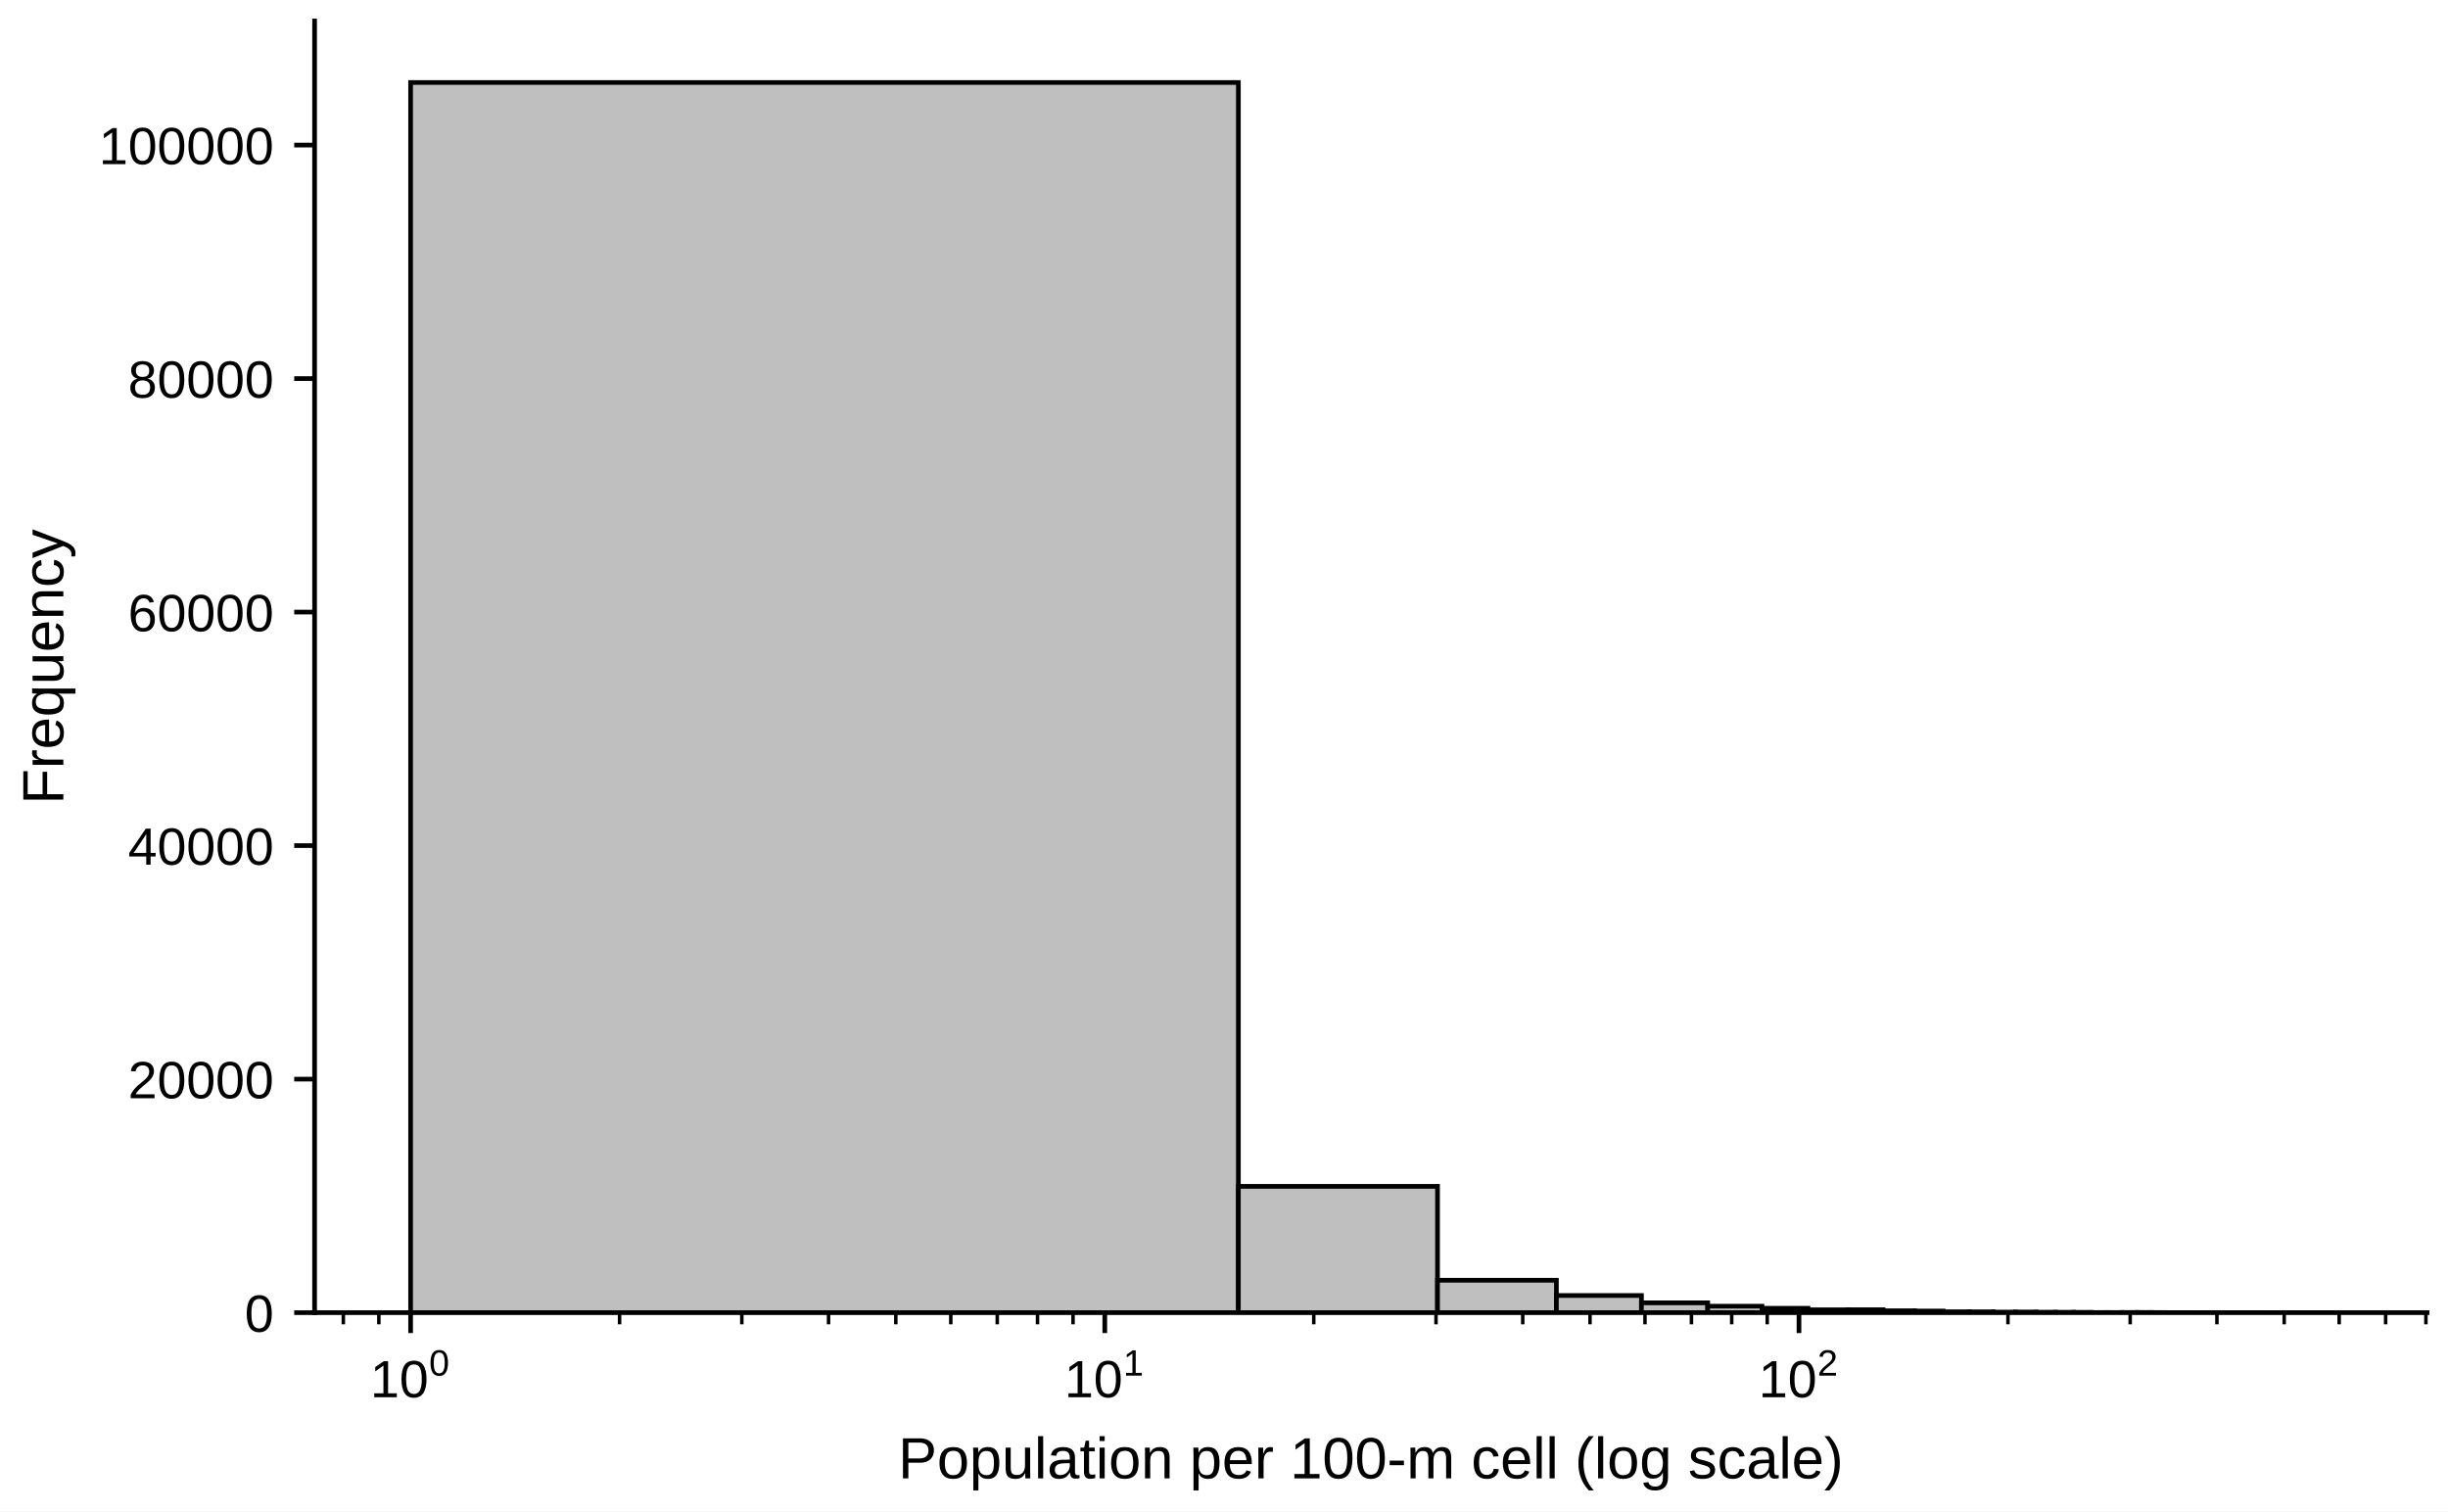
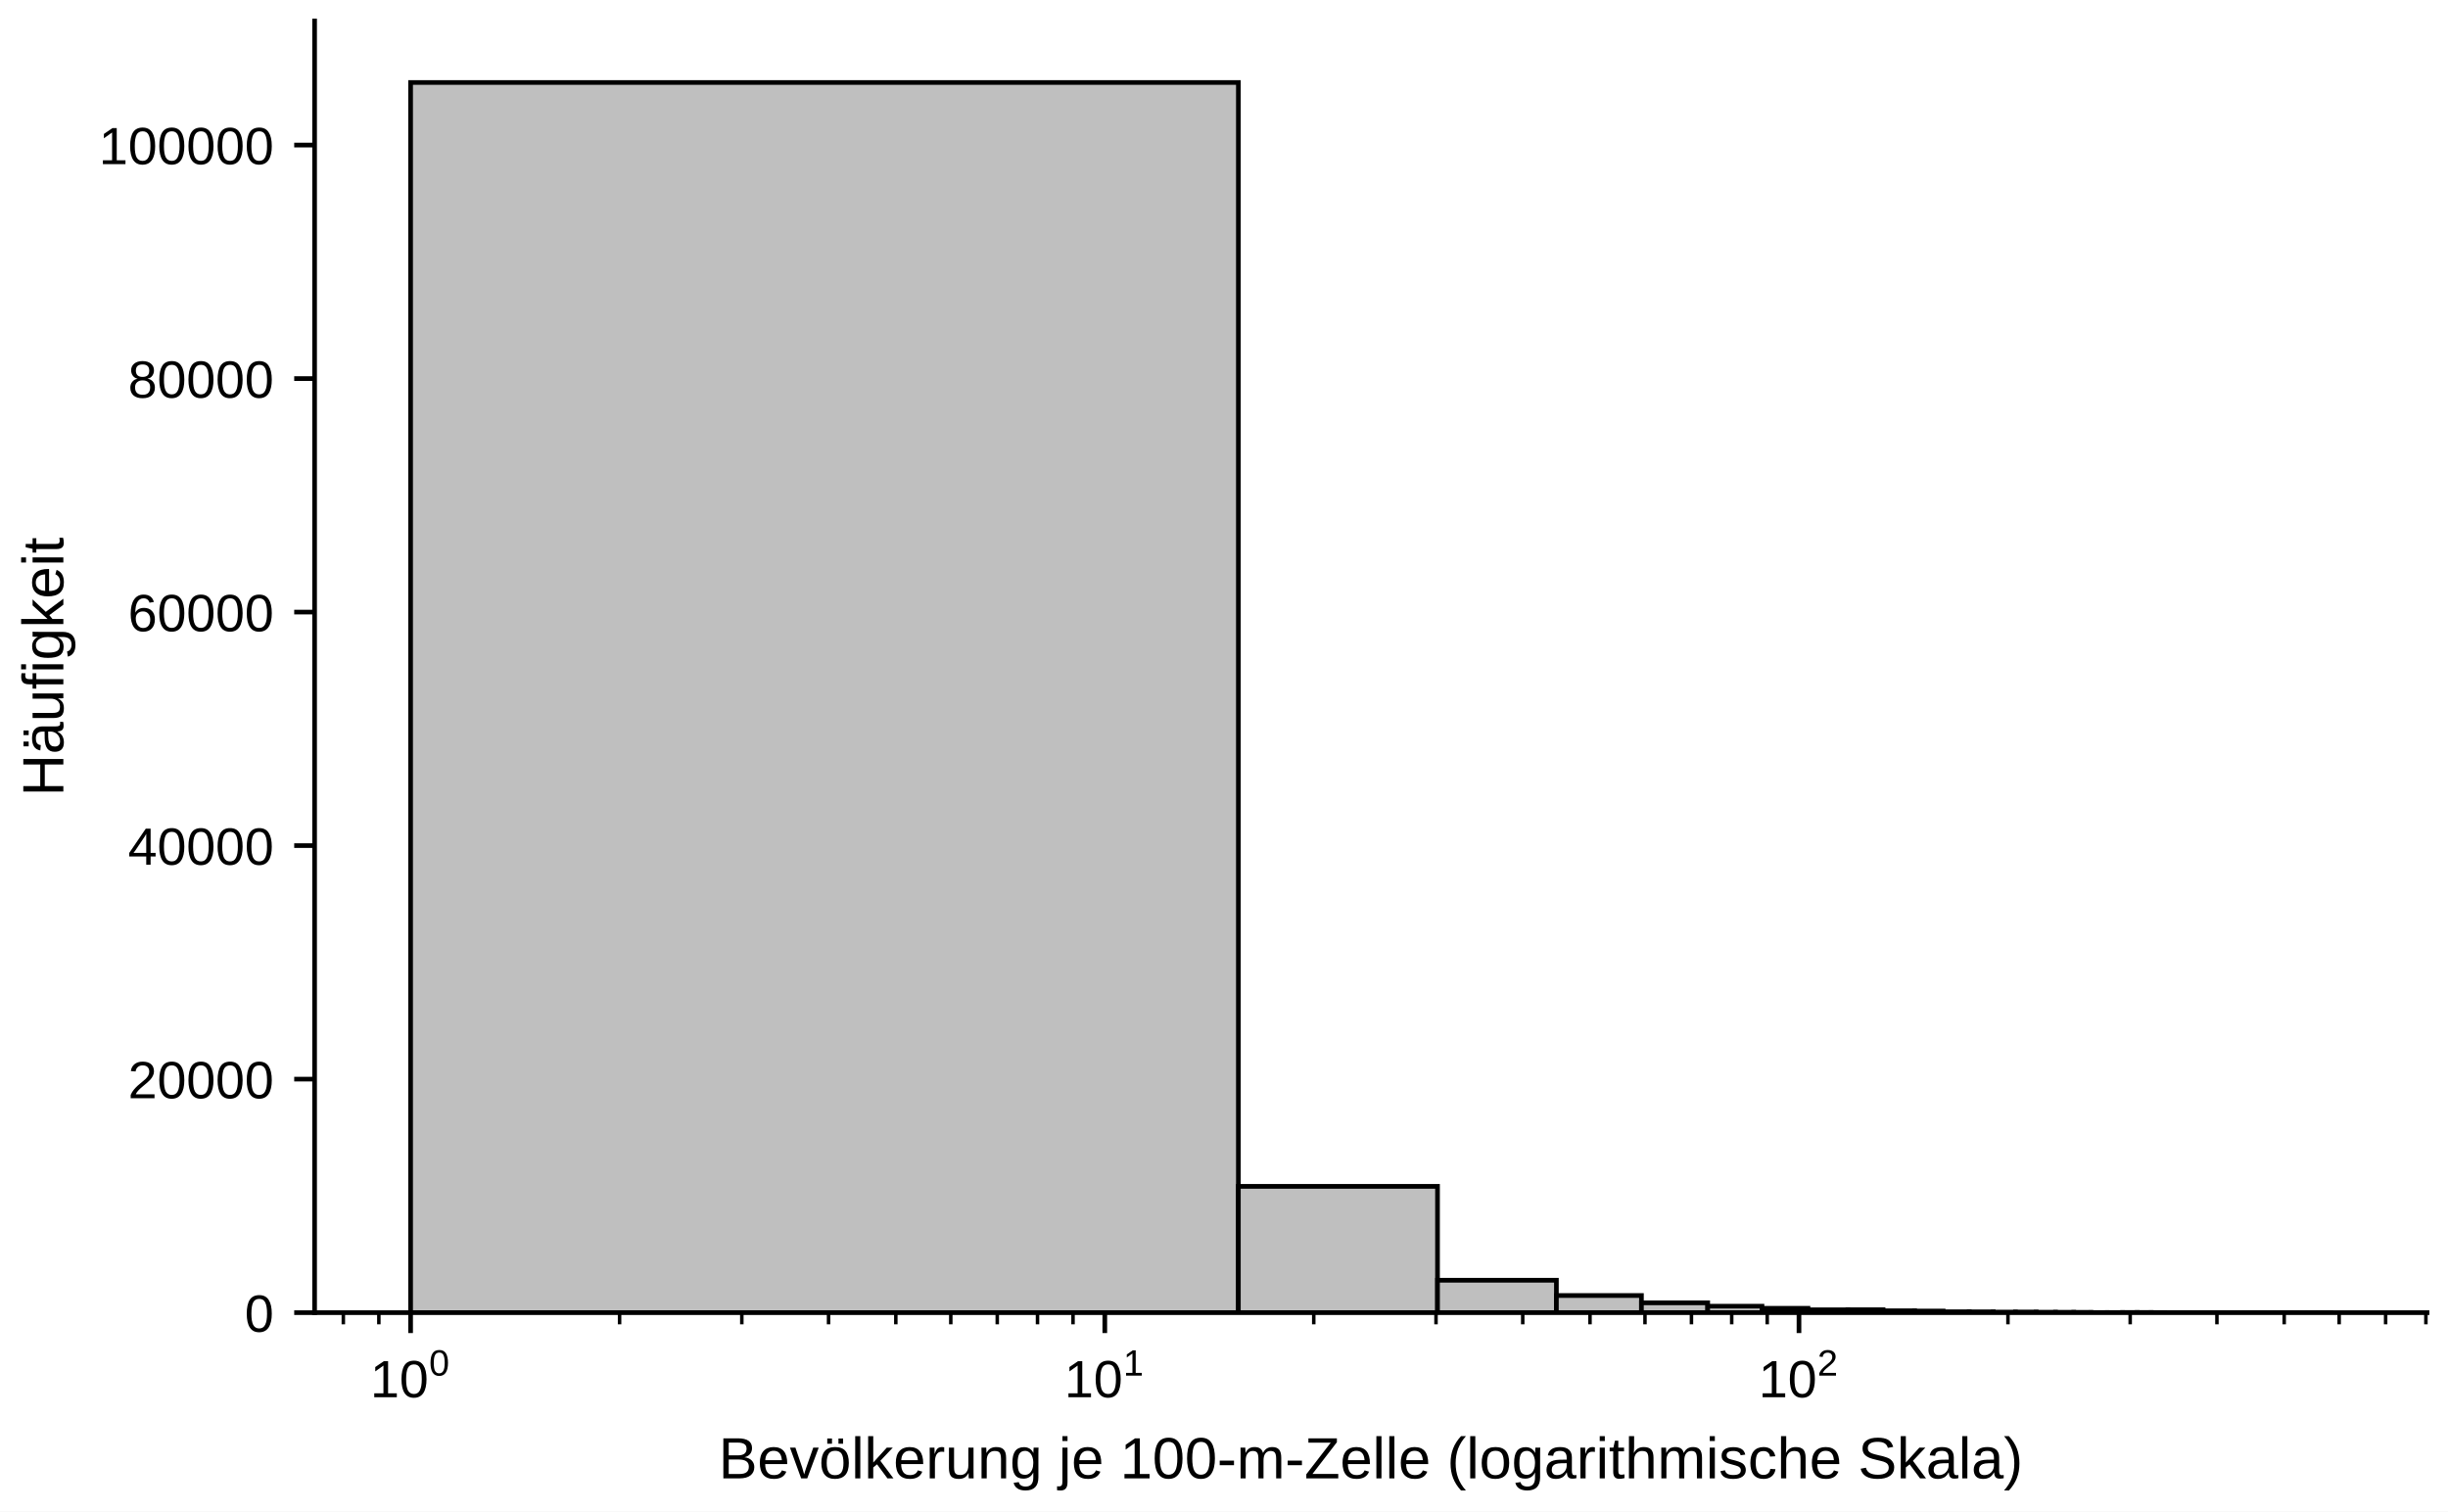
<svg xmlns="http://www.w3.org/2000/svg" xmlns:xlink="http://www.w3.org/1999/xlink" width="420.314pt" height="259.519pt" viewBox="0 0 420.314 259.519" version="1.1">
  <defs>
    <style type="text/css">*{stroke-linejoin: round; stroke-linecap: butt}</style>
  </defs>
  <g id="figure_1">
    <g id="patch_1">
      <path d="M 0 259.519  L 420.314 259.519  L 420.314 0  L 0 0  z " style="fill: #ffffff" />
    </g>
    <g id="axes_1">
      <g id="patch_2">
        <path d="M 54.014 225.36  L 416.714 225.36  L 416.714 3.6  L 54.014 3.6  z " style="fill: #ffffff" />
      </g>
      <g id="patch_3">
-         <path d="M 70.5 225.36  L 212.625 225.36  L 212.625 14.16  L 70.5 14.16  z " clip-path="url(#p1994ef3c68)" style="fill: #bfbfbf; stroke: #000000; stroke-width: 0.8; stroke-linejoin: miter" />
+         <path d="M 70.5 225.36  L 212.625 225.36  L 212.625 14.16  L 70.5 14.16  z " clip-path="url(#pc5cd67769b)" style="fill: #bfbfbf; stroke: #000000; stroke-width: 0.8; stroke-linejoin: miter" />
      </g>
      <g id="patch_4">
-         <path d="M 212.625 225.36  L 246.816 225.36  L 246.816 203.679  L 212.625 203.679  z " clip-path="url(#p1994ef3c68)" style="fill: #bfbfbf; stroke: #000000; stroke-width: 0.8; stroke-linejoin: miter" />
+         <path d="M 212.625 225.36  L 246.816 225.36  L 246.816 203.679  L 212.625 203.679  z " clip-path="url(#pc5cd67769b)" style="fill: #bfbfbf; stroke: #000000; stroke-width: 0.8; stroke-linejoin: miter" />
      </g>
      <g id="patch_5">
-         <path d="M 246.816 225.36  L 267.229 225.36  L 267.229 219.795  L 246.816 219.795  z " clip-path="url(#p1994ef3c68)" style="fill: #bfbfbf; stroke: #000000; stroke-width: 0.8; stroke-linejoin: miter" />
+         <path d="M 246.816 225.36  L 267.229 225.36  L 267.229 219.795  L 246.816 219.795  z " clip-path="url(#pc5cd67769b)" style="fill: #bfbfbf; stroke: #000000; stroke-width: 0.8; stroke-linejoin: miter" />
      </g>
      <g id="patch_6">
-         <path d="M 267.229 225.36  L 281.83 225.36  L 281.83 222.419  L 267.229 222.419  z " clip-path="url(#p1994ef3c68)" style="fill: #bfbfbf; stroke: #000000; stroke-width: 0.8; stroke-linejoin: miter" />
+         <path d="M 267.229 225.36  L 281.83 225.36  L 281.83 222.419  L 267.229 222.419  z " clip-path="url(#pc5cd67769b)" style="fill: #bfbfbf; stroke: #000000; stroke-width: 0.8; stroke-linejoin: miter" />
      </g>
      <g id="patch_7">
-         <path d="M 281.83 225.36  L 293.206 225.36  L 293.206 223.676  L 281.83 223.676  z " clip-path="url(#p1994ef3c68)" style="fill: #bfbfbf; stroke: #000000; stroke-width: 0.8; stroke-linejoin: miter" />
+         <path d="M 281.83 225.36  L 293.206 225.36  L 293.206 223.676  L 281.83 223.676  z " clip-path="url(#pc5cd67769b)" style="fill: #bfbfbf; stroke: #000000; stroke-width: 0.8; stroke-linejoin: miter" />
      </g>
      <g id="patch_8">
-         <path d="M 293.206 225.36  L 302.526 225.36  L 302.526 224.253  L 293.206 224.253  z " clip-path="url(#p1994ef3c68)" style="fill: #bfbfbf; stroke: #000000; stroke-width: 0.8; stroke-linejoin: miter" />
+         <path d="M 293.206 225.36  L 302.526 225.36  L 302.526 224.253  L 293.206 224.253  z " clip-path="url(#pc5cd67769b)" style="fill: #bfbfbf; stroke: #000000; stroke-width: 0.8; stroke-linejoin: miter" />
      </g>
      <g id="patch_9">
-         <path d="M 302.526 225.36  L 310.422 225.36  L 310.422 224.616  L 302.526 224.616  z " clip-path="url(#p1994ef3c68)" style="fill: #bfbfbf; stroke: #000000; stroke-width: 0.8; stroke-linejoin: miter" />
+         <path d="M 302.526 225.36  L 310.422 225.36  L 310.422 224.616  L 302.526 224.616  z " clip-path="url(#pc5cd67769b)" style="fill: #bfbfbf; stroke: #000000; stroke-width: 0.8; stroke-linejoin: miter" />
      </g>
      <g id="patch_10">
-         <path d="M 310.422 225.36  L 317.271 225.36  L 317.271 224.873  L 310.422 224.873  z " clip-path="url(#p1994ef3c68)" style="fill: #bfbfbf; stroke: #000000; stroke-width: 0.8; stroke-linejoin: miter" />
+         <path d="M 310.422 225.36  L 317.271 225.36  L 317.271 224.873  L 310.422 224.873  z " clip-path="url(#pc5cd67769b)" style="fill: #bfbfbf; stroke: #000000; stroke-width: 0.8; stroke-linejoin: miter" />
      </g>
      <g id="patch_11">
-         <path d="M 317.271 225.36  L 323.319 225.36  L 323.319 224.859  L 317.271 224.859  z " clip-path="url(#p1994ef3c68)" style="fill: #bfbfbf; stroke: #000000; stroke-width: 0.8; stroke-linejoin: miter" />
+         <path d="M 317.271 225.36  L 323.319 225.36  L 323.319 224.859  L 317.271 224.859  z " clip-path="url(#pc5cd67769b)" style="fill: #bfbfbf; stroke: #000000; stroke-width: 0.8; stroke-linejoin: miter" />
      </g>
      <g id="patch_12">
-         <path d="M 323.319 225.36  L 328.734 225.36  L 328.734 225.035  L 323.319 225.035  z " clip-path="url(#p1994ef3c68)" style="fill: #bfbfbf; stroke: #000000; stroke-width: 0.8; stroke-linejoin: miter" />
+         <path d="M 323.319 225.36  L 328.734 225.36  L 328.734 225.035  L 323.319 225.035  z " clip-path="url(#pc5cd67769b)" style="fill: #bfbfbf; stroke: #000000; stroke-width: 0.8; stroke-linejoin: miter" />
      </g>
      <g id="patch_13">
-         <path d="M 328.734 225.36  L 333.635 225.36  L 333.635 225.083  L 328.734 225.083  z " clip-path="url(#p1994ef3c68)" style="fill: #bfbfbf; stroke: #000000; stroke-width: 0.8; stroke-linejoin: miter" />
+         <path d="M 328.734 225.36  L 333.635 225.36  L 333.635 225.083  L 328.734 225.083  z " clip-path="url(#pc5cd67769b)" style="fill: #bfbfbf; stroke: #000000; stroke-width: 0.8; stroke-linejoin: miter" />
      </g>
      <g id="patch_14">
-         <path d="M 333.635 225.36  L 338.112 225.36  L 338.112 225.21  L 333.635 225.21  z " clip-path="url(#p1994ef3c68)" style="fill: #bfbfbf; stroke: #000000; stroke-width: 0.8; stroke-linejoin: miter" />
+         <path d="M 333.635 225.36  L 338.112 225.36  L 338.112 225.21  L 333.635 225.21  z " clip-path="url(#pc5cd67769b)" style="fill: #bfbfbf; stroke: #000000; stroke-width: 0.8; stroke-linejoin: miter" />
      </g>
      <g id="patch_15">
-         <path d="M 338.112 225.36  L 342.233 225.36  L 342.233 225.218  L 338.112 225.218  z " clip-path="url(#p1994ef3c68)" style="fill: #bfbfbf; stroke: #000000; stroke-width: 0.8; stroke-linejoin: miter" />
+         <path d="M 338.112 225.36  L 342.233 225.36  L 342.233 225.218  L 338.112 225.218  z " clip-path="url(#pc5cd67769b)" style="fill: #bfbfbf; stroke: #000000; stroke-width: 0.8; stroke-linejoin: miter" />
      </g>
      <g id="patch_16">
-         <path d="M 342.233 225.36  L 346.05 225.36  L 346.05 225.264  L 342.233 225.264  z " clip-path="url(#p1994ef3c68)" style="fill: #bfbfbf; stroke: #000000; stroke-width: 0.8; stroke-linejoin: miter" />
+         <path d="M 342.233 225.36  L 346.05 225.36  L 346.05 225.264  L 342.233 225.264  z " clip-path="url(#pc5cd67769b)" style="fill: #bfbfbf; stroke: #000000; stroke-width: 0.8; stroke-linejoin: miter" />
      </g>
      <g id="patch_17">
-         <path d="M 346.05 225.36  L 349.604 225.36  L 349.604 225.254  L 346.05 225.254  z " clip-path="url(#p1994ef3c68)" style="fill: #bfbfbf; stroke: #000000; stroke-width: 0.8; stroke-linejoin: miter" />
+         <path d="M 346.05 225.36  L 349.604 225.36  L 349.604 225.254  L 346.05 225.254  z " clip-path="url(#pc5cd67769b)" style="fill: #bfbfbf; stroke: #000000; stroke-width: 0.8; stroke-linejoin: miter" />
      </g>
      <g id="patch_18">
-         <path d="M 349.604 225.36  L 352.93 225.36  L 352.93 225.286  L 349.604 225.286  z " clip-path="url(#p1994ef3c68)" style="fill: #bfbfbf; stroke: #000000; stroke-width: 0.8; stroke-linejoin: miter" />
+         <path d="M 349.604 225.36  L 352.93 225.36  L 352.93 225.286  L 349.604 225.286  z " clip-path="url(#pc5cd67769b)" style="fill: #bfbfbf; stroke: #000000; stroke-width: 0.8; stroke-linejoin: miter" />
      </g>
      <g id="patch_19">
-         <path d="M 352.93 225.36  L 356.055 225.36  L 356.055 225.292  L 352.93 225.292  z " clip-path="url(#p1994ef3c68)" style="fill: #bfbfbf; stroke: #000000; stroke-width: 0.8; stroke-linejoin: miter" />
+         <path d="M 352.93 225.36  L 356.055 225.36  L 356.055 225.292  L 352.93 225.292  z " clip-path="url(#pc5cd67769b)" style="fill: #bfbfbf; stroke: #000000; stroke-width: 0.8; stroke-linejoin: miter" />
      </g>
      <g id="patch_20">
-         <path d="M 356.055 225.36  L 359.002 225.36  L 359.002 225.31  L 356.055 225.31  z " clip-path="url(#p1994ef3c68)" style="fill: #bfbfbf; stroke: #000000; stroke-width: 0.8; stroke-linejoin: miter" />
+         <path d="M 356.055 225.36  L 359.002 225.36  L 359.002 225.31  L 356.055 225.31  z " clip-path="url(#pc5cd67769b)" style="fill: #bfbfbf; stroke: #000000; stroke-width: 0.8; stroke-linejoin: miter" />
      </g>
      <g id="patch_21">
-         <path d="M 359.002 225.36  L 361.791 225.36  L 361.791 225.336  L 359.002 225.336  z " clip-path="url(#p1994ef3c68)" style="fill: #bfbfbf; stroke: #000000; stroke-width: 0.8; stroke-linejoin: miter" />
+         <path d="M 359.002 225.36  L 361.791 225.36  L 361.791 225.336  L 359.002 225.336  z " clip-path="url(#pc5cd67769b)" style="fill: #bfbfbf; stroke: #000000; stroke-width: 0.8; stroke-linejoin: miter" />
      </g>
      <g id="patch_22">
-         <path d="M 361.791 225.36  L 364.437 225.36  L 364.437 225.342  L 361.791 225.342  z " clip-path="url(#p1994ef3c68)" style="fill: #bfbfbf; stroke: #000000; stroke-width: 0.8; stroke-linejoin: miter" />
+         <path d="M 361.791 225.36  L 364.437 225.36  L 364.437 225.342  L 361.791 225.342  z " clip-path="url(#pc5cd67769b)" style="fill: #bfbfbf; stroke: #000000; stroke-width: 0.8; stroke-linejoin: miter" />
      </g>
      <g id="patch_23">
-         <path d="M 364.437 225.36  L 366.954 225.36  L 366.954 225.334  L 364.437 225.334  z " clip-path="url(#p1994ef3c68)" style="fill: #bfbfbf; stroke: #000000; stroke-width: 0.8; stroke-linejoin: miter" />
+         <path d="M 364.437 225.36  L 366.954 225.36  L 366.954 225.334  L 364.437 225.334  z " clip-path="url(#pc5cd67769b)" style="fill: #bfbfbf; stroke: #000000; stroke-width: 0.8; stroke-linejoin: miter" />
      </g>
      <g id="patch_24">
-         <path d="M 366.954 225.36  L 369.354 225.36  L 369.354 225.332  L 366.954 225.332  z " clip-path="url(#p1994ef3c68)" style="fill: #bfbfbf; stroke: #000000; stroke-width: 0.8; stroke-linejoin: miter" />
+         <path d="M 366.954 225.36  L 369.354 225.36  L 369.354 225.332  L 366.954 225.332  z " clip-path="url(#pc5cd67769b)" style="fill: #bfbfbf; stroke: #000000; stroke-width: 0.8; stroke-linejoin: miter" />
      </g>
      <g id="patch_25">
-         <path d="M 369.354 225.36  L 371.648 225.36  L 371.648 225.346  L 369.354 225.346  z " clip-path="url(#p1994ef3c68)" style="fill: #bfbfbf; stroke: #000000; stroke-width: 0.8; stroke-linejoin: miter" />
+         <path d="M 369.354 225.36  L 371.648 225.36  L 371.648 225.346  L 369.354 225.346  z " clip-path="url(#pc5cd67769b)" style="fill: #bfbfbf; stroke: #000000; stroke-width: 0.8; stroke-linejoin: miter" />
      </g>
      <g id="patch_26">
-         <path d="M 371.648 225.36  L 373.845 225.36  L 373.845 225.352  L 371.648 225.352  z " clip-path="url(#p1994ef3c68)" style="fill: #bfbfbf; stroke: #000000; stroke-width: 0.8; stroke-linejoin: miter" />
+         <path d="M 371.648 225.36  L 373.845 225.36  L 373.845 225.352  L 371.648 225.352  z " clip-path="url(#pc5cd67769b)" style="fill: #bfbfbf; stroke: #000000; stroke-width: 0.8; stroke-linejoin: miter" />
      </g>
      <g id="patch_27">
-         <path d="M 373.845 225.36  L 375.952 225.36  L 375.952 225.35  L 373.845 225.35  z " clip-path="url(#p1994ef3c68)" style="fill: #bfbfbf; stroke: #000000; stroke-width: 0.8; stroke-linejoin: miter" />
+         <path d="M 373.845 225.36  L 375.952 225.36  L 375.952 225.35  L 373.845 225.35  z " clip-path="url(#pc5cd67769b)" style="fill: #bfbfbf; stroke: #000000; stroke-width: 0.8; stroke-linejoin: miter" />
      </g>
      <g id="patch_28">
-         <path d="M 375.952 225.36  L 377.977 225.36  L 377.977 225.358  L 375.952 225.358  z " clip-path="url(#p1994ef3c68)" style="fill: #bfbfbf; stroke: #000000; stroke-width: 0.8; stroke-linejoin: miter" />
+         <path d="M 375.952 225.36  L 377.977 225.36  L 377.977 225.358  L 375.952 225.358  z " clip-path="url(#pc5cd67769b)" style="fill: #bfbfbf; stroke: #000000; stroke-width: 0.8; stroke-linejoin: miter" />
      </g>
      <g id="patch_29">
-         <path d="M 377.977 225.36  L 379.925 225.36  L 379.925 225.354  L 377.977 225.354  z " clip-path="url(#p1994ef3c68)" style="fill: #bfbfbf; stroke: #000000; stroke-width: 0.8; stroke-linejoin: miter" />
+         <path d="M 377.977 225.36  L 379.925 225.36  L 379.925 225.354  L 377.977 225.354  z " clip-path="url(#pc5cd67769b)" style="fill: #bfbfbf; stroke: #000000; stroke-width: 0.8; stroke-linejoin: miter" />
      </g>
      <g id="patch_30">
-         <path d="M 379.925 225.36  L 381.803 225.36  L 381.803 225.352  L 379.925 225.352  z " clip-path="url(#p1994ef3c68)" style="fill: #bfbfbf; stroke: #000000; stroke-width: 0.8; stroke-linejoin: miter" />
+         <path d="M 379.925 225.36  L 381.803 225.36  L 381.803 225.352  L 379.925 225.352  z " clip-path="url(#pc5cd67769b)" style="fill: #bfbfbf; stroke: #000000; stroke-width: 0.8; stroke-linejoin: miter" />
      </g>
      <g id="patch_31">
-         <path d="M 381.803 225.36  L 383.615 225.36  L 383.615 225.36  L 381.803 225.36  z " clip-path="url(#p1994ef3c68)" style="fill: #bfbfbf; stroke: #000000; stroke-width: 0.8; stroke-linejoin: miter" />
+         <path d="M 381.803 225.36  L 383.615 225.36  L 383.615 225.36  L 381.803 225.36  z " clip-path="url(#pc5cd67769b)" style="fill: #bfbfbf; stroke: #000000; stroke-width: 0.8; stroke-linejoin: miter" />
      </g>
      <g id="patch_32">
-         <path d="M 383.615 225.36  L 385.366 225.36  L 385.366 225.36  L 383.615 225.36  z " clip-path="url(#p1994ef3c68)" style="fill: #bfbfbf; stroke: #000000; stroke-width: 0.8; stroke-linejoin: miter" />
+         <path d="M 383.615 225.36  L 385.366 225.36  L 385.366 225.36  L 383.615 225.36  z " clip-path="url(#pc5cd67769b)" style="fill: #bfbfbf; stroke: #000000; stroke-width: 0.8; stroke-linejoin: miter" />
      </g>
      <g id="patch_33">
-         <path d="M 385.366 225.36  L 387.059 225.36  L 387.059 225.348  L 385.366 225.348  z " clip-path="url(#p1994ef3c68)" style="fill: #bfbfbf; stroke: #000000; stroke-width: 0.8; stroke-linejoin: miter" />
+         <path d="M 385.366 225.36  L 387.059 225.36  L 387.059 225.348  L 385.366 225.348  z " clip-path="url(#pc5cd67769b)" style="fill: #bfbfbf; stroke: #000000; stroke-width: 0.8; stroke-linejoin: miter" />
      </g>
      <g id="patch_34">
-         <path d="M 387.059 225.36  L 388.699 225.36  L 388.699 225.356  L 387.059 225.356  z " clip-path="url(#p1994ef3c68)" style="fill: #bfbfbf; stroke: #000000; stroke-width: 0.8; stroke-linejoin: miter" />
+         <path d="M 387.059 225.36  L 388.699 225.36  L 388.699 225.356  L 387.059 225.356  z " clip-path="url(#pc5cd67769b)" style="fill: #bfbfbf; stroke: #000000; stroke-width: 0.8; stroke-linejoin: miter" />
      </g>
      <g id="patch_35">
-         <path d="M 388.699 225.36  L 390.289 225.36  L 390.289 225.358  L 388.699 225.358  z " clip-path="url(#p1994ef3c68)" style="fill: #bfbfbf; stroke: #000000; stroke-width: 0.8; stroke-linejoin: miter" />
+         <path d="M 388.699 225.36  L 390.289 225.36  L 390.289 225.358  L 388.699 225.358  z " clip-path="url(#pc5cd67769b)" style="fill: #bfbfbf; stroke: #000000; stroke-width: 0.8; stroke-linejoin: miter" />
      </g>
      <g id="patch_36">
-         <path d="M 390.289 225.36  L 391.831 225.36  L 391.831 225.36  L 390.289 225.36  z " clip-path="url(#p1994ef3c68)" style="fill: #bfbfbf; stroke: #000000; stroke-width: 0.8; stroke-linejoin: miter" />
+         <path d="M 390.289 225.36  L 391.831 225.36  L 391.831 225.36  L 390.289 225.36  z " clip-path="url(#pc5cd67769b)" style="fill: #bfbfbf; stroke: #000000; stroke-width: 0.8; stroke-linejoin: miter" />
      </g>
      <g id="patch_37">
-         <path d="M 391.831 225.36  L 393.328 225.36  L 393.328 225.356  L 391.831 225.356  z " clip-path="url(#p1994ef3c68)" style="fill: #bfbfbf; stroke: #000000; stroke-width: 0.8; stroke-linejoin: miter" />
+         <path d="M 391.831 225.36  L 393.328 225.36  L 393.328 225.356  L 391.831 225.356  z " clip-path="url(#pc5cd67769b)" style="fill: #bfbfbf; stroke: #000000; stroke-width: 0.8; stroke-linejoin: miter" />
      </g>
      <g id="patch_38">
-         <path d="M 393.328 225.36  L 394.784 225.36  L 394.784 225.36  L 393.328 225.36  z " clip-path="url(#p1994ef3c68)" style="fill: #bfbfbf; stroke: #000000; stroke-width: 0.8; stroke-linejoin: miter" />
+         <path d="M 393.328 225.36  L 394.784 225.36  L 394.784 225.36  L 393.328 225.36  z " clip-path="url(#pc5cd67769b)" style="fill: #bfbfbf; stroke: #000000; stroke-width: 0.8; stroke-linejoin: miter" />
      </g>
      <g id="patch_39">
-         <path d="M 394.784 225.36  L 396.199 225.36  L 396.199 225.36  L 394.784 225.36  z " clip-path="url(#p1994ef3c68)" style="fill: #bfbfbf; stroke: #000000; stroke-width: 0.8; stroke-linejoin: miter" />
+         <path d="M 394.784 225.36  L 396.199 225.36  L 396.199 225.36  L 394.784 225.36  z " clip-path="url(#pc5cd67769b)" style="fill: #bfbfbf; stroke: #000000; stroke-width: 0.8; stroke-linejoin: miter" />
      </g>
      <g id="patch_40">
-         <path d="M 396.199 225.36  L 397.577 225.36  L 397.577 225.358  L 396.199 225.358  z " clip-path="url(#p1994ef3c68)" style="fill: #bfbfbf; stroke: #000000; stroke-width: 0.8; stroke-linejoin: miter" />
+         <path d="M 396.199 225.36  L 397.577 225.36  L 397.577 225.358  L 396.199 225.358  z " clip-path="url(#pc5cd67769b)" style="fill: #bfbfbf; stroke: #000000; stroke-width: 0.8; stroke-linejoin: miter" />
      </g>
      <g id="patch_41">
-         <path d="M 397.577 225.36  L 398.919 225.36  L 398.919 225.36  L 397.577 225.36  z " clip-path="url(#p1994ef3c68)" style="fill: #bfbfbf; stroke: #000000; stroke-width: 0.8; stroke-linejoin: miter" />
+         <path d="M 397.577 225.36  L 398.919 225.36  L 398.919 225.36  L 397.577 225.36  z " clip-path="url(#pc5cd67769b)" style="fill: #bfbfbf; stroke: #000000; stroke-width: 0.8; stroke-linejoin: miter" />
      </g>
      <g id="patch_42">
-         <path d="M 398.919 225.36  L 400.228 225.36  L 400.228 225.358  L 398.919 225.358  z " clip-path="url(#p1994ef3c68)" style="fill: #bfbfbf; stroke: #000000; stroke-width: 0.8; stroke-linejoin: miter" />
+         <path d="M 398.919 225.36  L 400.228 225.36  L 400.228 225.358  L 398.919 225.358  z " clip-path="url(#pc5cd67769b)" style="fill: #bfbfbf; stroke: #000000; stroke-width: 0.8; stroke-linejoin: miter" />
      </g>
      <g id="matplotlib.axis_1">
        <g id="xtick_1">
          <g id="line2d_1">
            <defs>
-               <path id="m6c4411548e" d="M 0 0  L 0 3.5  " style="stroke: #000000; stroke-width: 0.8" />
+               <path id="m541806b8ed" d="M 0 0  L 0 3.5  " style="stroke: #000000; stroke-width: 0.8" />
            </defs>
            <g>
-               <use xlink:href="#m6c4411548e" x="70.5" y="225.36" style="stroke: #000000; stroke-width: 0.8" />
+               <use xlink:href="#m541806b8ed" x="70.5" y="225.36" style="stroke: #000000; stroke-width: 0.8" />
            </g>
          </g>
          <g id="text_1">
            <g transform="translate(63.57039 240.64)">
              <text>
                <tspan x="0" y="-0.755" style="font-size: 9px; font-family: 'Arial'">1</tspan>
                <tspan x="5.005" y="-0.755" style="font-size: 9px; font-family: 'Arial'">0</tspan>
                <tspan x="10.097" y="-4.472" style="font-size: 6.3px; font-family: 'Arial'">0</tspan>
              </text>
            </g>
          </g>
        </g>
        <g id="xtick_2">
          <g id="line2d_2">
            <g>
-               <use xlink:href="#m6c4411548e" x="189.69" y="225.36" style="stroke: #000000; stroke-width: 0.8" />
+               <use xlink:href="#m541806b8ed" x="189.69" y="225.36" style="stroke: #000000; stroke-width: 0.8" />
            </g>
          </g>
          <g id="text_2">
            <g transform="translate(182.7599 240.64)">
              <text>
                <tspan x="0" y="-0.755" style="font-size: 9px; font-family: 'Arial'">1</tspan>
                <tspan x="5.005" y="-0.755" style="font-size: 9px; font-family: 'Arial'">0</tspan>
                <tspan x="10.097" y="-4.472" style="font-size: 6.3px; font-family: 'Arial'">1</tspan>
              </text>
            </g>
          </g>
        </g>
        <g id="xtick_3">
          <g id="line2d_3">
            <g>
-               <use xlink:href="#m6c4411548e" x="308.879" y="225.36" style="stroke: #000000; stroke-width: 0.8" />
+               <use xlink:href="#m541806b8ed" x="308.879" y="225.36" style="stroke: #000000; stroke-width: 0.8" />
            </g>
          </g>
          <g id="text_3">
            <g transform="translate(301.9493 240.64)">
              <text>
                <tspan x="0" y="-0.755" style="font-size: 9px; font-family: 'Arial'">1</tspan>
                <tspan x="5.005" y="-0.755" style="font-size: 9px; font-family: 'Arial'">0</tspan>
                <tspan x="10.097" y="-4.472" style="font-size: 6.3px; font-family: 'Arial'">2</tspan>
              </text>
            </g>
          </g>
        </g>
        <g id="xtick_4">
          <g id="line2d_4">
            <defs>
-               <path id="m87c7d29e0f" d="M 0 0  L 0 2  " style="stroke: #000000; stroke-width: 0.6" />
+               <path id="md7c1b317bd" d="M 0 0  L 0 2  " style="stroke: #000000; stroke-width: 0.6" />
            </defs>
            <g>
-               <use xlink:href="#m87c7d29e0f" x="58.95" y="225.36" style="stroke: #000000; stroke-width: 0.6" />
+               <use xlink:href="#md7c1b317bd" x="58.95" y="225.36" style="stroke: #000000; stroke-width: 0.6" />
            </g>
          </g>
        </g>
        <g id="xtick_5">
          <g id="line2d_5">
            <g>
-               <use xlink:href="#m87c7d29e0f" x="65.047" y="225.36" style="stroke: #000000; stroke-width: 0.6" />
+               <use xlink:href="#md7c1b317bd" x="65.047" y="225.36" style="stroke: #000000; stroke-width: 0.6" />
            </g>
          </g>
        </g>
        <g id="xtick_6">
          <g id="line2d_6">
            <g>
-               <use xlink:href="#m87c7d29e0f" x="106.38" y="225.36" style="stroke: #000000; stroke-width: 0.6" />
+               <use xlink:href="#md7c1b317bd" x="106.38" y="225.36" style="stroke: #000000; stroke-width: 0.6" />
            </g>
          </g>
        </g>
        <g id="xtick_7">
          <g id="line2d_7">
            <g>
-               <use xlink:href="#m87c7d29e0f" x="127.368" y="225.36" style="stroke: #000000; stroke-width: 0.6" />
+               <use xlink:href="#md7c1b317bd" x="127.368" y="225.36" style="stroke: #000000; stroke-width: 0.6" />
            </g>
          </g>
        </g>
        <g id="xtick_8">
          <g id="line2d_8">
            <g>
-               <use xlink:href="#m87c7d29e0f" x="142.26" y="225.36" style="stroke: #000000; stroke-width: 0.6" />
+               <use xlink:href="#md7c1b317bd" x="142.26" y="225.36" style="stroke: #000000; stroke-width: 0.6" />
            </g>
          </g>
        </g>
        <g id="xtick_9">
          <g id="line2d_9">
            <g>
-               <use xlink:href="#m87c7d29e0f" x="153.81" y="225.36" style="stroke: #000000; stroke-width: 0.6" />
+               <use xlink:href="#md7c1b317bd" x="153.81" y="225.36" style="stroke: #000000; stroke-width: 0.6" />
            </g>
          </g>
        </g>
        <g id="xtick_10">
          <g id="line2d_10">
            <g>
-               <use xlink:href="#m87c7d29e0f" x="163.248" y="225.36" style="stroke: #000000; stroke-width: 0.6" />
+               <use xlink:href="#md7c1b317bd" x="163.248" y="225.36" style="stroke: #000000; stroke-width: 0.6" />
            </g>
          </g>
        </g>
        <g id="xtick_11">
          <g id="line2d_11">
            <g>
-               <use xlink:href="#m87c7d29e0f" x="171.227" y="225.36" style="stroke: #000000; stroke-width: 0.6" />
+               <use xlink:href="#md7c1b317bd" x="171.227" y="225.36" style="stroke: #000000; stroke-width: 0.6" />
            </g>
          </g>
        </g>
        <g id="xtick_12">
          <g id="line2d_12">
            <g>
-               <use xlink:href="#m87c7d29e0f" x="178.139" y="225.36" style="stroke: #000000; stroke-width: 0.6" />
+               <use xlink:href="#md7c1b317bd" x="178.139" y="225.36" style="stroke: #000000; stroke-width: 0.6" />
            </g>
          </g>
        </g>
        <g id="xtick_13">
          <g id="line2d_13">
            <g>
-               <use xlink:href="#m87c7d29e0f" x="184.236" y="225.36" style="stroke: #000000; stroke-width: 0.6" />
+               <use xlink:href="#md7c1b317bd" x="184.236" y="225.36" style="stroke: #000000; stroke-width: 0.6" />
            </g>
          </g>
        </g>
        <g id="xtick_14">
          <g id="line2d_14">
            <g>
-               <use xlink:href="#m87c7d29e0f" x="225.569" y="225.36" style="stroke: #000000; stroke-width: 0.6" />
+               <use xlink:href="#md7c1b317bd" x="225.569" y="225.36" style="stroke: #000000; stroke-width: 0.6" />
            </g>
          </g>
        </g>
        <g id="xtick_15">
          <g id="line2d_15">
            <g>
-               <use xlink:href="#m87c7d29e0f" x="246.558" y="225.36" style="stroke: #000000; stroke-width: 0.6" />
+               <use xlink:href="#md7c1b317bd" x="246.558" y="225.36" style="stroke: #000000; stroke-width: 0.6" />
            </g>
          </g>
        </g>
        <g id="xtick_16">
          <g id="line2d_16">
            <g>
-               <use xlink:href="#m87c7d29e0f" x="261.449" y="225.36" style="stroke: #000000; stroke-width: 0.6" />
+               <use xlink:href="#md7c1b317bd" x="261.449" y="225.36" style="stroke: #000000; stroke-width: 0.6" />
            </g>
          </g>
        </g>
        <g id="xtick_17">
          <g id="line2d_17">
            <g>
-               <use xlink:href="#m87c7d29e0f" x="273" y="225.36" style="stroke: #000000; stroke-width: 0.6" />
+               <use xlink:href="#md7c1b317bd" x="273" y="225.36" style="stroke: #000000; stroke-width: 0.6" />
            </g>
          </g>
        </g>
        <g id="xtick_18">
          <g id="line2d_18">
            <g>
-               <use xlink:href="#m87c7d29e0f" x="282.437" y="225.36" style="stroke: #000000; stroke-width: 0.6" />
+               <use xlink:href="#md7c1b317bd" x="282.437" y="225.36" style="stroke: #000000; stroke-width: 0.6" />
            </g>
          </g>
        </g>
        <g id="xtick_19">
          <g id="line2d_19">
            <g>
-               <use xlink:href="#m87c7d29e0f" x="290.417" y="225.36" style="stroke: #000000; stroke-width: 0.6" />
+               <use xlink:href="#md7c1b317bd" x="290.417" y="225.36" style="stroke: #000000; stroke-width: 0.6" />
            </g>
          </g>
        </g>
        <g id="xtick_20">
          <g id="line2d_20">
            <g>
-               <use xlink:href="#m87c7d29e0f" x="297.329" y="225.36" style="stroke: #000000; stroke-width: 0.6" />
+               <use xlink:href="#md7c1b317bd" x="297.329" y="225.36" style="stroke: #000000; stroke-width: 0.6" />
            </g>
          </g>
        </g>
        <g id="xtick_21">
          <g id="line2d_21">
            <g>
-               <use xlink:href="#m87c7d29e0f" x="303.426" y="225.36" style="stroke: #000000; stroke-width: 0.6" />
+               <use xlink:href="#md7c1b317bd" x="303.426" y="225.36" style="stroke: #000000; stroke-width: 0.6" />
            </g>
          </g>
        </g>
        <g id="xtick_22">
          <g id="line2d_22">
            <g>
-               <use xlink:href="#m87c7d29e0f" x="344.759" y="225.36" style="stroke: #000000; stroke-width: 0.6" />
+               <use xlink:href="#md7c1b317bd" x="344.759" y="225.36" style="stroke: #000000; stroke-width: 0.6" />
            </g>
          </g>
        </g>
        <g id="xtick_23">
          <g id="line2d_23">
            <g>
-               <use xlink:href="#m87c7d29e0f" x="365.747" y="225.36" style="stroke: #000000; stroke-width: 0.6" />
+               <use xlink:href="#md7c1b317bd" x="365.747" y="225.36" style="stroke: #000000; stroke-width: 0.6" />
            </g>
          </g>
        </g>
        <g id="xtick_24">
          <g id="line2d_24">
            <g>
-               <use xlink:href="#m87c7d29e0f" x="380.639" y="225.36" style="stroke: #000000; stroke-width: 0.6" />
+               <use xlink:href="#md7c1b317bd" x="380.639" y="225.36" style="stroke: #000000; stroke-width: 0.6" />
            </g>
          </g>
        </g>
        <g id="xtick_25">
          <g id="line2d_25">
            <g>
-               <use xlink:href="#m87c7d29e0f" x="392.189" y="225.36" style="stroke: #000000; stroke-width: 0.6" />
+               <use xlink:href="#md7c1b317bd" x="392.189" y="225.36" style="stroke: #000000; stroke-width: 0.6" />
            </g>
          </g>
        </g>
        <g id="xtick_26">
          <g id="line2d_26">
            <g>
-               <use xlink:href="#m87c7d29e0f" x="401.627" y="225.36" style="stroke: #000000; stroke-width: 0.6" />
+               <use xlink:href="#md7c1b317bd" x="401.627" y="225.36" style="stroke: #000000; stroke-width: 0.6" />
            </g>
          </g>
        </g>
        <g id="xtick_27">
          <g id="line2d_27">
            <g>
-               <use xlink:href="#m87c7d29e0f" x="409.606" y="225.36" style="stroke: #000000; stroke-width: 0.6" />
+               <use xlink:href="#md7c1b317bd" x="409.606" y="225.36" style="stroke: #000000; stroke-width: 0.6" />
            </g>
          </g>
        </g>
        <g id="xtick_28">
          <g id="line2d_28">
            <g>
-               <use xlink:href="#m87c7d29e0f" x="416.518" y="225.36" style="stroke: #000000; stroke-width: 0.6" />
+               <use xlink:href="#md7c1b317bd" x="416.518" y="225.36" style="stroke: #000000; stroke-width: 0.6" />
            </g>
          </g>
        </g>
        <g id="text_4">
-           <text style="font-size: 10px; font-family: 'Arial', 'Helvetica', 'DejaVu Sans', sans-serif; text-anchor: middle" x="235.364" y="253.814" transform="rotate(-0 235.364 253.8143)">Population per 100-m cell (log scale)</text>
+           <text style="font-size: 10px; font-family: 'Arial', 'Helvetica', 'DejaVu Sans', sans-serif; text-anchor: middle" x="235.364" y="253.814" transform="rotate(-0 235.364 253.8143)">Bevölkerung je 100-m-Zelle (logarithmische Skala)</text>
        </g>
      </g>
      <g id="matplotlib.axis_2">
        <g id="ytick_1">
          <g id="line2d_29">
            <defs>
-               <path id="ma91e0ab8d4" d="M 0 0  L -3.5 0  " style="stroke: #000000; stroke-width: 0.8" />
+               <path id="mb873febeef" d="M 0 0  L -3.5 0  " style="stroke: #000000; stroke-width: 0.8" />
            </defs>
            <g>
-               <use xlink:href="#ma91e0ab8d4" x="54.014" y="225.36" style="stroke: #000000; stroke-width: 0.8" />
+               <use xlink:href="#mb873febeef" x="54.014" y="225.36" style="stroke: #000000; stroke-width: 0.8" />
            </g>
          </g>
          <g id="text_5">
            <text style="font-size: 9px; font-family: 'Arial', 'Helvetica', 'DejaVu Sans', sans-serif; text-anchor: end" x="47.014" y="228.636" transform="rotate(-0 47.01402 228.6361)">0</text>
          </g>
        </g>
        <g id="ytick_2">
          <g id="line2d_30">
            <g>
-               <use xlink:href="#ma91e0ab8d4" x="54.014" y="185.269" style="stroke: #000000; stroke-width: 0.8" />
+               <use xlink:href="#mb873febeef" x="54.014" y="185.269" style="stroke: #000000; stroke-width: 0.8" />
            </g>
          </g>
          <g id="text_6">
            <text style="font-size: 9px; font-family: 'Arial', 'Helvetica', 'DejaVu Sans', sans-serif; text-anchor: end" x="47.014" y="188.545" transform="rotate(-0 47.01402 188.545)">20000</text>
          </g>
        </g>
        <g id="ytick_3">
          <g id="line2d_31">
            <g>
-               <use xlink:href="#ma91e0ab8d4" x="54.014" y="145.178" style="stroke: #000000; stroke-width: 0.8" />
+               <use xlink:href="#mb873febeef" x="54.014" y="145.178" style="stroke: #000000; stroke-width: 0.8" />
            </g>
          </g>
          <g id="text_7">
            <text style="font-size: 9px; font-family: 'Arial', 'Helvetica', 'DejaVu Sans', sans-serif; text-anchor: end" x="47.014" y="148.454" transform="rotate(-0 47.01402 148.4539)">40000</text>
          </g>
        </g>
        <g id="ytick_4">
          <g id="line2d_32">
            <g>
-               <use xlink:href="#ma91e0ab8d4" x="54.014" y="105.087" style="stroke: #000000; stroke-width: 0.8" />
+               <use xlink:href="#mb873febeef" x="54.014" y="105.087" style="stroke: #000000; stroke-width: 0.8" />
            </g>
          </g>
          <g id="text_8">
            <text style="font-size: 9px; font-family: 'Arial', 'Helvetica', 'DejaVu Sans', sans-serif; text-anchor: end" x="47.014" y="108.363" transform="rotate(-0 47.01402 108.3628)">60000</text>
          </g>
        </g>
        <g id="ytick_5">
          <g id="line2d_33">
            <g>
-               <use xlink:href="#ma91e0ab8d4" x="54.014" y="64.996" style="stroke: #000000; stroke-width: 0.8" />
+               <use xlink:href="#mb873febeef" x="54.014" y="64.996" style="stroke: #000000; stroke-width: 0.8" />
            </g>
          </g>
          <g id="text_9">
            <text style="font-size: 9px; font-family: 'Arial', 'Helvetica', 'DejaVu Sans', sans-serif; text-anchor: end" x="47.014" y="68.272" transform="rotate(-0 47.01402 68.27166)">80000</text>
          </g>
        </g>
        <g id="ytick_6">
          <g id="line2d_34">
            <g>
-               <use xlink:href="#ma91e0ab8d4" x="54.014" y="24.904" style="stroke: #000000; stroke-width: 0.8" />
+               <use xlink:href="#mb873febeef" x="54.014" y="24.904" style="stroke: #000000; stroke-width: 0.8" />
            </g>
          </g>
          <g id="text_10">
            <text style="font-size: 9px; font-family: 'Arial', 'Helvetica', 'DejaVu Sans', sans-serif; text-anchor: end" x="47.014" y="28.181" transform="rotate(-0 47.01402 28.18054)">100000</text>
          </g>
        </g>
        <g id="text_11">
-           <text style="font-size: 10px; font-family: 'Arial', 'Helvetica', 'DejaVu Sans', sans-serif; text-anchor: middle" x="10.88" y="114.48" transform="rotate(-90 10.88027 114.48)">Frequency</text>
+           <text style="font-size: 10px; font-family: 'Arial', 'Helvetica', 'DejaVu Sans', sans-serif; text-anchor: middle" x="10.88" y="114.48" transform="rotate(-90 10.88027 114.48)">Häufigkeit</text>
        </g>
      </g>
      <g id="patch_43">
        <path d="M 54.014 225.36  L 54.014 3.6  " style="fill: none; stroke: #000000; stroke-width: 0.8; stroke-linejoin: miter; stroke-linecap: square" />
      </g>
      <g id="patch_44">
        <path d="M 54.014 225.36  L 416.714 225.36  " style="fill: none; stroke: #000000; stroke-width: 0.8; stroke-linejoin: miter; stroke-linecap: square" />
      </g>
    </g>
  </g>
  <defs>
-     <clipPath id="p1994ef3c68">
+     <clipPath id="pc5cd67769b">
      <rect x="54.014" y="3.6" width="362.7" height="221.76" />
    </clipPath>
  </defs>
</svg>
